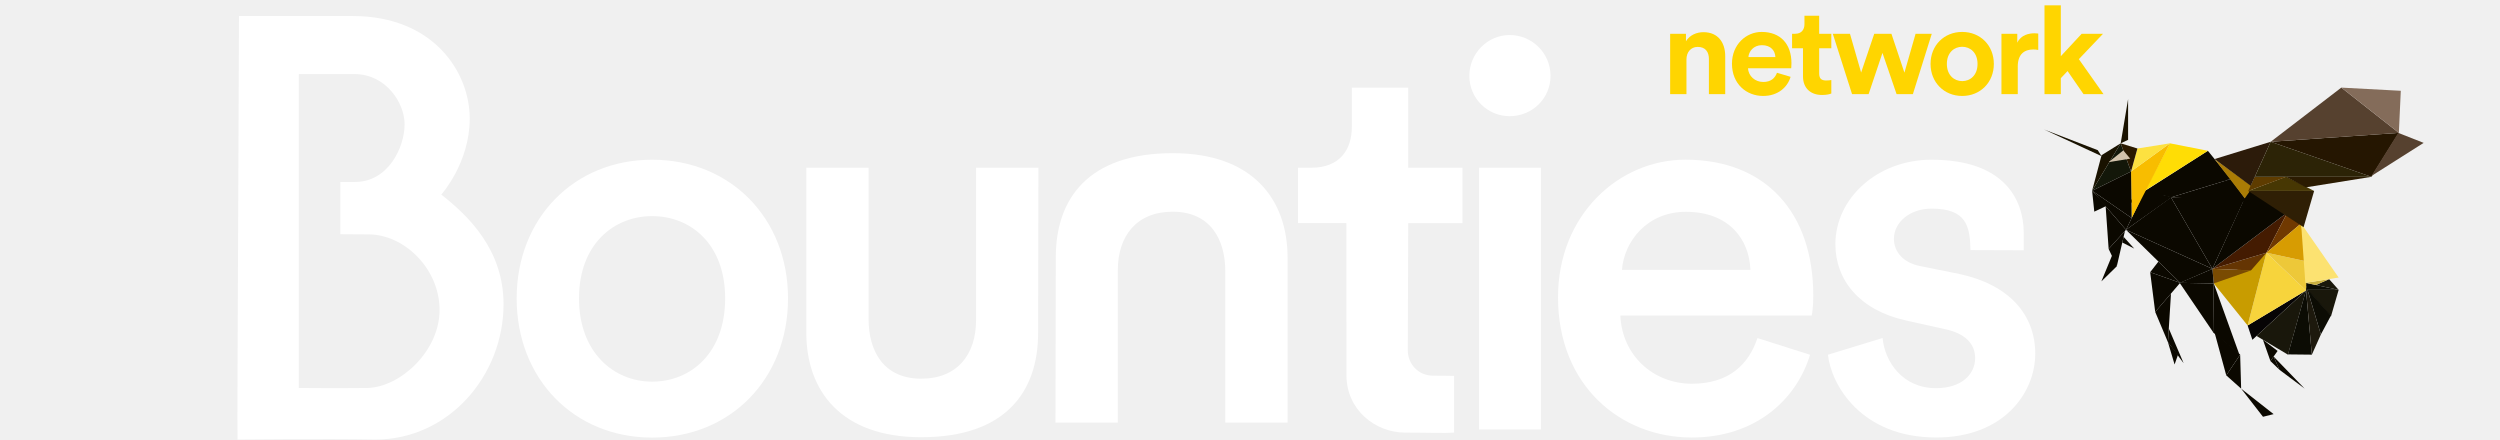
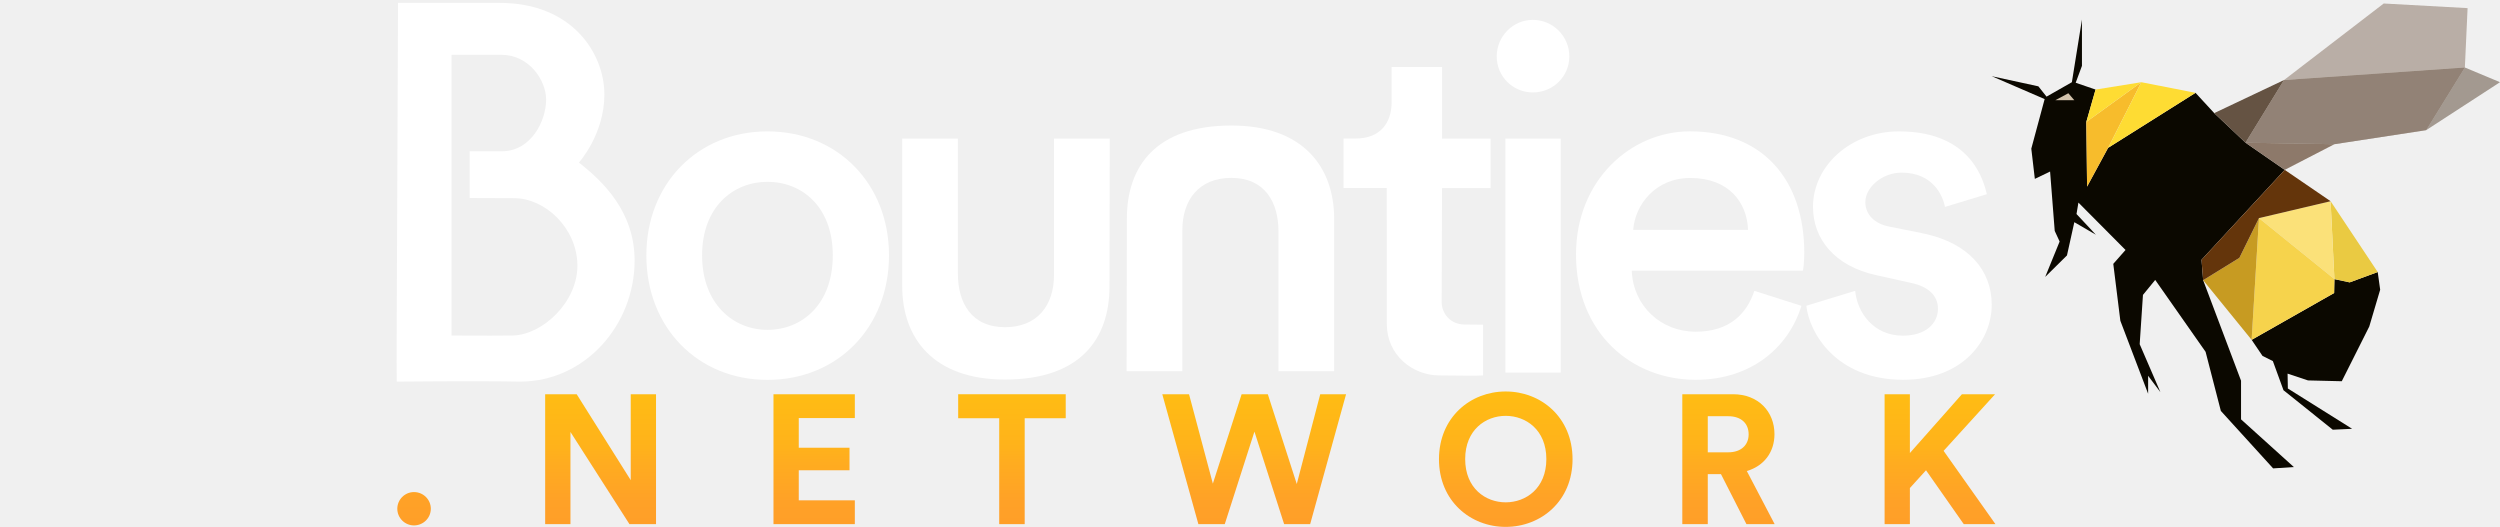
- <svg xmlns="http://www.w3.org/2000/svg" version="1.1" id="Layer_1" x="0px" y="0px" width="1415.324px" height="248.842px" viewBox="0 0 1415.324 248.842" enable-background="new 0 0 1415.324 248.842" xml:space="preserve">
-   <path fill="#FFFFFF" d="M446.118,168.909c0,45.621-32.541,78.822-76.956,78.822c-44.105,0-76.66-33.148-76.66-78.822  c0-45.34,32.521-78.489,76.66-78.489C413.567,90.42,446.118,123.576,446.118,168.909z M410.529,168.909  c0-30.723-19.468-46.556-41.367-46.556c-21.598,0-41.371,15.833-41.371,46.556c0,30.727,19.773,47.154,41.371,47.154  C391.056,216.063,410.529,199.937,410.529,168.909z" />
-   <path fill="#FFFFFF" d="M521.525,247.524c-45.432,0-65.046-26.297-65.046-59.146V94.974h35.253v85.634  c0,18.248,8.529,33.776,29.816,33.776c20.386,0,31.032-13.686,31.032-33.146V94.973h35.29l-0.169,93.645  C587.711,221.663,569.36,247.524,521.525,247.524z" />
-   <path fill="#FFFFFF" d="M797.229,94.974h30.73v31.335h-30.73l-0.231,72.176c0,7.07,5.422,14.205,14.519,14.205  c6.479,0,3.533,0,11.685,0.112v32.109c-5.492,0.414-14.918,0-27.683,0c-16.848,0-33.248-12.769-33.248-32.529l-0.043-86.1h-27.38  V94.947h7.632c15.82,0,22.834-10.034,22.834-23.116v-22.19h31.929L797.229,94.974L797.229,94.974z" />
-   <path fill="#FFFFFF" d="M854.678,19.828c12.749,0,23.124,10.351,23.124,23.127c0,12.774-10.375,22.817-23.124,22.817  c-12.5,0-22.836-10.023-22.836-22.817C831.857,30.172,842.197,19.828,854.678,19.828z M837.337,243.144V94.974h35.014v148.169  H837.337L837.337,243.144z" />
-   <path fill="#FFFFFF" d="M1024.729,200.854c-7.895,25.846-31.332,46.832-66.932,46.832c-40.158,0-75.753-29.187-75.753-79.408  c0-46.832,34.65-77.878,72.098-77.878c45.64,0,72.405,30.123,72.405,76.957c0,5.787-0.605,10.632-0.912,11.263H917.329  c0.946,22.519,18.589,38.625,40.493,38.625c21.312,0,32.264-11.265,37.127-25.853L1024.729,200.854z M990.958,152.782  c-0.612-17.352-12.171-32.871-36.521-32.871c-22.205,0-35.019,17.041-36.201,32.871H990.958z" />
-   <path fill="#FFFFFF" d="M1065.794,191.362c1.204,13.375,11.302,28.389,30.188,28.389c14.603,0,22.204-7.908,22.204-17.041  c0-7.908-5.476-13.996-17.347-16.438l-21.903-4.869c-26.177-5.793-39.866-22.844-39.866-43.197c0-25.89,23.698-47.785,54.426-47.785  c41.361,0,52.111,22.743,52.205,41.273v9.994l-30.157-0.109c-0.276-13.576-2.271-23.467-22.047-23.467  c-12.472,0-21.292,7.899-21.292,17.032c0,7.896,5.787,13.691,14.902,15.506l22.498,4.537c27.989,6.088,42.608,23.117,42.608,45.021  c0,22.516-18.225,47.469-55.979,47.469c-42.886,0-59.576-30.111-61.387-46.861L1065.794,191.362z" />
-   <path fill="#FFFFFF" d="M663.895,86.714c45.432,0,65.041,26.297,65.041,59.148v93.387h-35.263V153.63  c0-18.242-8.524-33.776-29.798-33.776c-20.384,0-31.045,13.694-31.045,33.151v86.234h-35.289l0.182-93.646  C597.692,112.585,616.054,86.714,663.895,86.714z" />
-   <path fill="#FFFFFF" d="M199.631,9.073c45.89,0,66.3,31.904,66.3,58.033c0,25.229-16.118,43.056-16.118,43.056  c15.26,11.969,35.255,31.103,35.255,62.044c0,40.443-31.046,76.637-72.604,76.637c-27.258-0.525-77.973,0-77.973,0  c-0.182-17.17-0.108-8.91,0.809-239.77H199.631L199.631,9.073z M192.65,103.02h8.328c18.713,0,28.076-19.442,28.076-32.685  c0-12.142-10.627-28.407-28.392-28.407h-31.485v61.092v0.812V132.5c0,0,0,77.299,0,87.146c0-0.011,21.455,0.207,38.949,0  c18.652-0.537,41.051-21.142,40.725-44.711c-0.311-23.185-20.262-42.236-40.148-42.236l-16.048-0.102V103.02H192.65L192.65,103.02z" />
+ <svg xmlns="http://www.w3.org/2000/svg" version="1.1" id="Layer_1" x="0px" y="0px" width="1180.785px" height="248.842px" viewBox="21.787 0 1180.785 248.842" enable-background="new 21.787 0 1180.785 248.842" xml:space="preserve">
+   <path fill="#FFFFFF" d="M441.676,120.61c0,34.039-24.277,58.81-57.416,58.81c-32.903,0-57.193-24.734-57.193-58.81  c0-33.825,24.264-58.557,57.193-58.557C417.393,62.053,441.676,86.789,441.676,120.61z M415.125,120.61  c0-22.92-14.525-34.731-30.863-34.731c-16.113,0-30.866,11.811-30.866,34.731c0,22.926,14.752,35.18,30.866,35.18  C400.595,155.79,415.125,143.759,415.125,120.61z" />
+   <path fill="#FFFFFF" d="M496.443,179.263c-33.896,0-48.53-19.619-48.53-44.127V65.451h26.302v63.887  c0,13.616,6.365,25.2,22.246,25.2c15.207,0,23.15-10.211,23.15-24.729V65.451h26.329l-0.127,69.864  C545.821,159.968,532.13,179.263,496.443,179.263z" />
+   <path fill="#FFFFFF" d="M702.882,65.451h22.926V88.83h-22.926l-0.173,53.845c0,5.278,4.047,10.599,10.833,10.599  c4.832,0,2.638,0,8.717,0.082v23.957c-4.096,0.31-11.129,0-20.652,0c-12.571,0-24.806-9.524-24.806-24.268l-0.03-64.236h-20.428  V65.43h5.694c11.803,0,17.037-7.485,17.037-17.245V31.63h23.817L702.882,65.451L702.882,65.451z" />
+   <path fill="#FFFFFF" d="M745.743,9.386c9.511,0,17.256,7.723,17.256,17.255c0,9.53-7.744,17.022-17.256,17.022  c-9.326,0-17.035-7.477-17.035-17.022C728.717,17.105,736.433,9.386,745.743,9.386z M732.807,175.994V65.451h26.124v110.543H732.807  L732.807,175.994z" />
+   <path fill="#FFFFFF" d="M872.611,144.443c-5.889,19.283-23.374,34.94-49.934,34.94c-29.961,0-56.518-21.775-56.518-59.243  c0-34.938,25.853-58.102,53.792-58.102c34.051,0,54.017,22.474,54.017,57.414c0,4.318-0.45,7.934-0.679,8.403h-80.805  c0.708,16.802,13.867,28.817,30.211,28.817c15.899,0,24.068-8.407,27.699-19.288L872.611,144.443z M847.42,108.579  c-0.458-12.945-9.082-24.521-27.248-24.521c-16.566,0-26.13,12.713-27.01,24.521H847.42z" />
+   <path fill="#FFFFFF" d="M940.438,97.729c-1.039-5.381-5.741-16.192-20.496-16.192c-9.306,0-17.129,7.069-17.129,13.884  c0,5.892,4.318,10.213,11.117,11.566l16.785,3.386c20.878,4.542,31.786,17.246,31.786,33.589c0,16.796-13.598,35.415-41.765,35.415  c-31.996,0-44.446-22.462-45.798-34.961l23.09-7.056c0.898,9.979,8.431,21.181,22.521,21.181c10.895,0,16.562-5.898,16.562-12.713  c0-5.899-4.082-10.442-12.938-12.264l-16.344-3.63c-19.526-4.326-29.739-17.046-29.739-32.229c0-19.318,17.679-35.651,40.603-35.651  c35.562,0,40.296,25.319,41.523,29.654" />
+   <path fill="#FFFFFF" d="M603.406,59.289c33.896,0,48.525,19.619,48.525,44.127v71.912h-26.309v-66.115  c0-13.612-6.357-25.197-22.231-25.197c-15.207,0-23.162,10.214-23.162,24.729v66.577H553.9l0.136-72.104  C554.014,78.591,567.715,59.289,603.406,59.289z" />
+   <path fill="#FFFFFF" d="M257.778,1.362c34.238,0,49.465,23.802,49.465,43.296c0,18.822-12.025,32.122-12.025,32.122  c11.386,8.931,26.303,23.205,26.303,46.29c0,30.17-23.163,57.174-54.166,57.174c-20.336-0.391-58.174,0-58.174,0  c-0.136-12.809-0.082-6.646,0.603-178.883L257.778,1.362L257.778,1.362z M252.572,71.455h6.212c13.96,0,20.947-14.507,20.947-24.387  c0-9.059-7.93-21.193-21.183-21.193h-23.492v45.58v0.606v21.387c0,0,0,57.671,0,65.017c0-0.007,16.007,0.154,29.059,0  c13.916-0.398,30.626-15.773,30.385-33.356c-0.232-17.296-15.117-31.51-29.954-31.51l-20.926-0.078V71.455H252.572L252.572,71.455z" />
+   <path fill="#FFFFFF" d="M940.438,97.729" />
  <g>
-     <polygon fill="#060405" points="1305.498,164.413 1272.431,184.253 1275.138,192.368  " />
-     <polygon fill="#19170B" points="1295.278,200.782 1277.486,190.202 1305.498,164.413  " />
-     <polygon fill="#0C0C04" points="1308.806,200.782 1295.278,200.636 1305.498,164.267  " />
-     <polygon fill="#1D190D" points="1313.916,189.362 1308.806,200.782 1305.12,159.942  " />
-     <polygon fill="#0C0C04" points="1323.985,164.108 1306.235,164.108 1304.985,160.046  " />
-     <polygon fill="#19170B" points="1323.985,164.108 1311.095,161.353 1318.573,158.028  " />
-     <polygon fill="#19170B" points="1319.623,179.14 1306.235,164.108 1323.985,164.108  " />
-     <polygon fill="#0C0C04" points="1306.235,163.636 1319.623,178.667 1313.916,189.362  " />
-     <polygon fill="#F7D43C" points="1305.498,164.413 1283.103,143.072 1272.431,184.253  " />
-     <polygon fill="#C89C00" points="1283.103,143.072 1272.431,184.253 1253.283,160.485  " />
-     <polygon fill="#794B02" points="1274.356,153.081 1252.496,152.202 1253.283,160.485  " />
-     <polygon fill="#653503" points="1283.103,143.072 1252.496,152.202 1274.356,153.081  " />
-     <polygon fill="#441B01" points="1283.103,143.072 1252.496,152.202 1294.995,120.247  " />
-     <polygon fill="#703901" points="1283.103,143.072 1302.718,126.505 1294.995,120.247  " />
-     <polygon fill="#0B0800" points="1272.808,107.636 1252.496,152.202 1294.995,120.247  " />
-     <polygon fill="#0B0800" points="1229.065,111.739 1252.496,152.202 1270.817,112.31  " />
-     <polygon fill="#0B0800" points="1229.065,111.739 1272.501,114.261 1262.883,101.368  " />
-     <polyline fill="#EDC839" points="1306.235,148.078 1283.103,143.072 1305.498,164.413  " />
-     <polygon fill="#D79C02" points="1283.103,143.072 1302.718,126.505 1306.235,148.078  " />
-     <polyline fill="#C9AF40" points="1305.12,160.132 1318.573,158.028 1311.095,161.353  " />
-     <polyline fill="#FCE271" points="1305.12,160.132 1323.985,157.124 1302.718,126.505  " />
-     <polygon fill="#0B0800" points="1229.065,111.739 1252.496,152.202 1203.588,130.093  " />
-     <polygon fill="#0B0800" points="1234.25,160.119 1252.496,152.202 1203.588,130.093  " />
-     <polygon fill="#0B0800" points="1252.998,188.161 1253.283,160.485 1233.965,160.119  " />
-     <polygon fill="#0B0800" points="1267.798,200.782 1253.283,160.485 1252.892,188.161  " />
-     <polygon fill="#0B0800" points="1268.222,200.782 1253.707,188.161 1260.345,212.507  " />
-     <polygon fill="#0B0800" points="1268.776,220.021 1268.222,200.782 1260.345,212.507  " />
-     <polygon fill="#0B0800" points="1287.16,234.448 1268.776,220.021 1281.149,235.95  " />
-     <polygon fill="#0B0800" points="1289.413,198.679 1285.356,204.392 1281.123,192.368  " />
-     <polygon fill="#0B0800" points="1290.47,209.349 1285.356,204.392 1287.16,201.853  " />
-     <polygon fill="#0B0800" points="1304.745,220.021 1290.47,209.349 1287.16,201.853  " />
-     <polygon fill="#0B0800" points="1217.271,154.104 1234.25,160.119 1221.954,148.078  " />
-     <polyline fill="#0B0800" points="1220.124,176.587 1234.25,160.119 1217.271,154.104  " />
-     <polyline fill="#0B0800" points="1227.338,193.72 1229.065,166.165 1220.124,176.587  " />
-     <polyline fill="#0B0800" points="1236.207,205.599 1227.822,186.001 1227.338,193.72  " />
-     <polyline fill="#0B0800" points="1233.052,200.782 1231.097,206.343 1227.338,193.72  " />
-     <polygon fill="#0B0800" points="1229.698,111.545 1203.588,130.093 1214.263,107.979  " />
-     <polygon fill="#0B0800" points="1262.883,101.368 1202.366,115.698 1249.942,85.363  " />
-     <polygon fill="#0B0800" points="1262.883,101.368 1214.263,107.979 1229.065,111.739  " />
-     <polygon fill="#AA7C05" points="1253.729,90.045 1270.817,112.31 1275.417,105.802  " />
-     <polygon fill="#2F1F05" points="1272.808,108.108 1304.12,128.622 1310.095,108.108  " />
-     <polygon fill="#473703" points="1272.808,108.108 1294.302,99.991 1310.095,108.108  " />
-     <polygon fill="#5E3C00" points="1272.808,108.108 1294.302,100.108 1276.401,100.108  " />
-     <polygon fill="#2C1B0A" points="1253.729,90.045 1274.187,105.205 1285.508,80.253  " />
-     <polygon fill="#2C2306" points="1342.511,100.108 1276.498,100.108 1285.508,80.253  " />
-     <polygon fill="#2B1B01" points="1342.511,100.108 1294.302,100.108 1305.31,106.08  " />
-     <polygon fill="#251601" points="1342.511,100.108 1358.068,75.219 1285.508,80.253  " />
-     <polygon fill="#56412F" points="1342.511,99.636 1357.704,75.219 1372.099,80.887  " />
-     <polygon fill="#56412F" points="1285.508,80.253 1325.486,49.595 1358.068,75.219  " />
-     <polygon fill="#846C5A" points="1359.157,51.397 1325.486,49.595 1358.068,75.219  " />
-     <polygon fill="#FFDD05" points="1249.942,85.363 1214.263,107.979 1228.483,81.136  " />
-     <polygon fill="#F8BD00" points="1228.483,81.136 1206.799,123.44 1206.444,97.084  " />
-     <polygon fill="#FDE140" points="1228.483,81.136 1210.054,84.067 1206.444,97.084  " />
-     <polygon fill="#2A1900" points="1200.582,81.136 1210.054,84.067 1206.444,97.084  " />
-     <polyline fill="#131709" points="1206.444,97.084 1200.582,81.136 1184.406,107.979  " />
-     <polyline fill="#0B0800" points="1206.444,97.084 1206.799,123.44 1184.406,107.979  " />
-     <polyline fill="#191200" points="1189.763,87.843 1200.582,81.136 1184.406,107.979  " />
-     <polygon fill="#D2C2AB" points="1202.06,85.15 1205.993,89.815 1193.763,91.787  " />
-     <polyline fill="#191200" points="1204.776,56.108 1204.776,79.163 1200.582,81.136  " />
-     <polyline fill="#191200" points="1157.183,73.301 1189.763,88.406 1187.619,85.023  " />
-     <polyline fill="#0B0800" points="1203.588,130.093 1206.799,123.44 1184.406,107.979  " />
-     <polyline fill="#0B0800" points="1185.636,119.824 1192.493,116.585 1184.406,107.979  " />
-     <polyline fill="#0B0800" points="1193.763,140.931 1203.588,130.093 1192.065,116.788  " />
-     <polyline fill="#0B0800" points="1198.386,150.737 1203.004,130.736 1193.763,140.931  " />
-     <polyline fill="#0B0800" points="1198.386,150.737 1189.649,159.304 1196.679,142.261  " />
-     <polyline fill="#0B0800" points="1208.247,140.735 1202.236,134.071 1201.491,137.29  " />
-     <polygon fill="#0B0800" points="1233.965,160.119 1253.283,160.485 1252.496,152.202  " />
+     <polygon fill="#0B0800" points="1003.453,95.682 1025.703,118.064 1019.918,124.625 1023.258,151.505 1036.378,185.979    1036.378,177.493 1042.171,185.209 1032.392,162.567 1033.938,139.285 1039.724,132.213 1063.52,166.173 1070.727,194.086    1095.422,221.227 1105.199,220.584 1080.261,198.072 1080.261,179.81 1062.363,132.344 1061.592,122.693 1100.896,80.231    1082.381,67.404 1067.589,53.423 1058.76,43.843 1017.472,69.827 1007.54,88.136 1007.182,57.606 1011.555,42.3 1002.165,39.084    1005.122,31.105 1005.122,9.243 1000.362,38.825 988.399,45.645 984.536,40.775 962.486,35.987 987.501,46.801 981.199,70.213    982.869,84.49 990.072,81.019 992.259,109.06 994.577,114.077 987.758,130.798 998.048,120.636 1001.521,104.943 1011.684,110.861    1002.551,101.084  " />
+     <polygon fill="#0B0800" points="1085.262,160.512 1090.403,168.101 1095.294,170.548 1100.312,184.31 1123.592,202.96    1132.725,202.527 1102.37,183.493 1102.242,176.464 1111.888,179.677 1127.837,180.065 1140.83,154.211 1145.976,136.844    1144.816,128.484 1131.566,133.37 1124.365,131.827 1124.235,138.389  " />
+     <polygon fill="#F7BC2C" points="1007.54,88.136 1017.472,69.827 1033.164,38.825 1007.182,57.606  " />
+     <polygon fill="#FEDC33" points="1033.164,38.825 1058.76,43.843 1017.472,69.827  " />
+     <polygon fill="#FEDC33" points="1007.182,57.606 1033.164,38.825 1011.555,42.3  " />
+     <polygon fill="#EACA42" points="1122.562,95.039 1144.816,128.484 1131.566,133.37 1124.365,131.827  " />
+     <polygon fill="#FBE179" points="1122.562,95.039 1124.365,131.827 1088.733,103.014  " />
+     <polygon fill="#F6D34C" points="1088.733,103.014 1085.262,160.512 1124.235,138.389 1124.365,131.827  " />
+     <polygon fill="#C79B22" points="1088.733,103.014 1085.262,160.512 1062.363,132.344 1079.472,121.795  " />
+     <polygon fill="#64350B" points="1122.562,95.039 1088.733,103.014 1079.472,121.795 1062.363,132.344 1061.592,122.693    1100.896,80.231  " />
+     <polygon opacity="0.9" fill="#554130" enable-background="new    " points="1100.563,37.799 1067.589,53.423 1082.381,67.404  " />
+     <polygon opacity="0.9" fill="#826C5B" enable-background="new    " points="1124.365,68.107 1082.381,67.404 1100.896,80.231  " />
+     <polygon opacity="0.5" fill="#554130" enable-background="new    " points="1124.365,68.107 1082.381,67.404 1100.563,37.799    1185.978,31.882 1167.713,61.465  " />
+     <polygon opacity="0.5" fill="#554130" enable-background="new    " points="1167.713,61.465 1185.978,31.882 1202.571,38.825  " />
+     <polygon opacity="0.5" fill="#826C5B" enable-background="new    " points="1100.563,37.799 1147.648,1.651 1187.265,3.838    1185.978,31.882  " />
+     <polygon opacity="0.5" fill="#826C5B" enable-background="new    " points="1124.365,68.107 1082.381,67.404 1100.563,37.799    1185.978,31.882 1167.713,61.465  " />
+     <polygon fill="#D2C2AB" points="998.69,44.035 1001.521,47.332 992.544,47.332  " />
  </g>
  <g>
-     <linearGradient id="SVGID_1_" gradientUnits="userSpaceOnUse" x1="945.519" y1="35.749" x2="976.698" y2="35.749">
-       <stop offset="0" style="stop-color:#FFD500" />
-       <stop offset="0.984" style="stop-color:#FFD500" />
+     <linearGradient id="SVGID_1_" gradientUnits="userSpaceOnUse" x1="163.356" y1="31.927" x2="163.356" y2="-44.249" gradientTransform="matrix(1 0 0 -1 54 213.8418)">
+       <stop offset="0" style="stop-color:#FFBE12" />
+       <stop offset="0.388" style="stop-color:#FFB21B" />
+       <stop offset="0.463" style="stop-color:#FFAD1F" />
+       <stop offset="0.724" style="stop-color:#FFA127" />
+       <stop offset="0.984" style="stop-color:#FF9D2A" />
    </linearGradient>
-     <path fill="url(#SVGID_1_)" d="M954.754,53.283h-9.235V19.117h8.958v4.236c2.083-3.542,6.181-5.139,9.86-5.139   c8.473,0,12.361,6.042,12.361,13.541v21.527h-9.236v-19.93c0-3.819-1.875-6.805-6.319-6.805c-4.027,0-6.389,3.125-6.389,7.083   V53.283z" />
-     <linearGradient id="SVGID_2_" gradientUnits="userSpaceOnUse" x1="980.518" y1="36.2" x2="1014.197" y2="36.2">
-       <stop offset="0" style="stop-color:#FFD500" />
-       <stop offset="0.984" style="stop-color:#FFD500" />
+     <path fill="url(#SVGID_1_)" d="M217.313,232.411c4.412,0,7.96,3.551,7.96,7.879c0,4.324-3.55,7.874-7.96,7.874   c-4.329,0-7.875-3.55-7.875-7.874C209.438,235.962,212.983,232.411,217.313,232.411z" />
+     <linearGradient id="SVGID_2_" gradientUnits="userSpaceOnUse" x1="251.456" y1="31.911" x2="251.456" y2="-44.244" gradientTransform="matrix(1 0 0 -1 54 213.8418)">
+       <stop offset="0" style="stop-color:#FFBE12" />
+       <stop offset="0.388" style="stop-color:#FFB21B" />
+       <stop offset="0.463" style="stop-color:#FFAD1F" />
+       <stop offset="0.724" style="stop-color:#FFA127" />
+       <stop offset="0.984" style="stop-color:#FF9D2A" />
    </linearGradient>
-     <path fill="url(#SVGID_2_)" d="M1013.711,43.492c-1.736,5.903-7.152,10.833-15.555,10.833c-9.375,0-17.639-6.736-17.639-18.263   c0-10.903,8.055-17.986,16.805-17.986c10.556,0,16.875,6.736,16.875,17.708c0,1.319-0.139,2.708-0.139,2.847h-24.444   c0.208,4.514,4.027,7.777,8.611,7.777c4.305,0,6.666-2.152,7.777-5.208L1013.711,43.492z M1005.1,32.312   c-0.139-3.403-2.36-6.736-7.639-6.736c-4.791,0-7.43,3.611-7.639,6.736H1005.1z" />
-     <linearGradient id="SVGID_3_" gradientUnits="userSpaceOnUse" x1="1014.544" y1="31.339" x2="1036.766" y2="31.339">
-       <stop offset="0" style="stop-color:#FFD500" />
-       <stop offset="0.984" style="stop-color:#FFD500" />
+     <path fill="url(#SVGID_2_)" d="M319.086,247.559l-27.866-43.53v43.53h-11.943v-61.356h14.885l25.529,40.586v-40.586h11.943v61.356   H319.086z" />
+     <linearGradient id="SVGID_3_" gradientUnits="userSpaceOnUse" x1="352.324" y1="31.911" x2="352.324" y2="-44.245" gradientTransform="matrix(1 0 0 -1 54 213.8418)">
+       <stop offset="0" style="stop-color:#FFBE12" />
+       <stop offset="0.388" style="stop-color:#FFB21B" />
+       <stop offset="0.463" style="stop-color:#FFAD1F" />
+       <stop offset="0.724" style="stop-color:#FFA127" />
+       <stop offset="0.984" style="stop-color:#FF9D2A" />
    </linearGradient>
-     <path fill="url(#SVGID_3_)" d="M1029.891,19.117h6.875v8.194h-6.875v14.305c0,2.986,1.389,3.958,4.027,3.958   c1.111,0,2.361-0.139,2.848-0.278v7.639c-0.834,0.347-2.5,0.833-5.209,0.833c-6.666,0-10.833-3.958-10.833-10.556V27.312h-6.18   v-8.194h1.735c3.611,0,5.278-2.361,5.278-5.417V8.909h8.333V19.117z" />
-     <linearGradient id="SVGID_4_" gradientUnits="userSpaceOnUse" x1="1037.597" y1="36.2" x2="1093.638" y2="36.2">
-       <stop offset="0" style="stop-color:#FFD500" />
-       <stop offset="0.984" style="stop-color:#FFD500" />
+     <path fill="url(#SVGID_3_)" d="M387.111,247.559v-61.356h38.424v11.25h-26.481v14.018h23.971v10.646h-23.971v14.193h26.481v11.25   L387.111,247.559L387.111,247.559z" />
+     <linearGradient id="SVGID_4_" gradientUnits="userSpaceOnUse" x1="445.744" y1="31.911" x2="445.744" y2="-44.244" gradientTransform="matrix(1 0 0 -1 54 213.8418)">
+       <stop offset="0" style="stop-color:#FFBE12" />
+       <stop offset="0.388" style="stop-color:#FFB21B" />
+       <stop offset="0.463" style="stop-color:#FFAD1F" />
+       <stop offset="0.724" style="stop-color:#FFA127" />
+       <stop offset="0.984" style="stop-color:#FF9D2A" />
    </linearGradient>
-     <path fill="url(#SVGID_4_)" d="M1070.791,19.117l7.36,22.014l6.319-22.014h9.167l-10.694,34.166h-9.236l-7.985-23.333   l-7.848,23.333h-9.375l-10.902-34.166h9.723l6.319,21.944l7.43-21.944H1070.791z" />
-     <linearGradient id="SVGID_5_" gradientUnits="userSpaceOnUse" x1="1092.943" y1="36.2" x2="1128.775" y2="36.2">
-       <stop offset="0" style="stop-color:#FFD500" />
-       <stop offset="0.984" style="stop-color:#FFD500" />
+     <path fill="url(#SVGID_4_)" d="M505.759,197.539v50.02H493.73v-50.02h-19.386v-11.337h50.798v11.337H505.759z" />
+     <linearGradient id="SVGID_5_" gradientUnits="userSpaceOnUse" x1="560.152" y1="31.911" x2="560.152" y2="-44.244" gradientTransform="matrix(1 0 0 -1 54 213.8418)">
+       <stop offset="0" style="stop-color:#FFBE12" />
+       <stop offset="0.388" style="stop-color:#FFB21B" />
+       <stop offset="0.463" style="stop-color:#FFAD1F" />
+       <stop offset="0.724" style="stop-color:#FFA127" />
+       <stop offset="0.984" style="stop-color:#FF9D2A" />
    </linearGradient>
-     <path fill="url(#SVGID_5_)" d="M1128.775,36.2c0,10.486-7.708,18.125-17.916,18.125s-17.916-7.639-17.916-18.125   c0-10.555,7.708-18.125,17.916-18.125S1128.775,25.645,1128.775,36.2z M1119.54,36.2c0-6.458-4.167-9.722-8.681-9.722   s-8.681,3.264-8.681,9.722c0,6.389,4.167,9.722,8.681,9.722S1119.54,42.659,1119.54,36.2z" />
-     <linearGradient id="SVGID_6_" gradientUnits="userSpaceOnUse" x1="1133.081" y1="36.062" x2="1153.914" y2="36.062">
-       <stop offset="0" style="stop-color:#FFD500" />
-       <stop offset="0.984" style="stop-color:#FFD500" />
+     <path fill="url(#SVGID_5_)" d="M645.353,186.202h12.201l-16.962,61.356H628.3l-14.021-43.704l-14.02,43.704h-12.46l-17.05-61.356   h12.634l11.252,42.23l13.586-42.23h12.374l13.676,42.404L645.353,186.202z" />
+     <linearGradient id="SVGID_6_" gradientUnits="userSpaceOnUse" x1="678.978" y1="31.914" x2="678.978" y2="-44.245" gradientTransform="matrix(1 0 0 -1 54 213.8418)">
+       <stop offset="0" style="stop-color:#FFBE12" />
+       <stop offset="0.388" style="stop-color:#FFB21B" />
+       <stop offset="0.463" style="stop-color:#FFAD1F" />
+       <stop offset="0.724" style="stop-color:#FFA127" />
+       <stop offset="0.984" style="stop-color:#FF9D2A" />
    </linearGradient>
-     <path fill="url(#SVGID_6_)" d="M1153.914,28.284c-1.042-0.208-1.944-0.278-2.778-0.278c-4.722,0-8.819,2.292-8.819,9.653v15.625   h-9.235V19.117h8.958v5.069c2.083-4.514,6.806-5.347,9.722-5.347c0.764,0,1.458,0.069,2.153,0.139V28.284z" />
-     <linearGradient id="SVGID_7_" gradientUnits="userSpaceOnUse" x1="1157.454" y1="28.145" x2="1190.855" y2="28.145">
-       <stop offset="0" style="stop-color:#FFD500" />
-       <stop offset="0.984" style="stop-color:#FFD500" />
+     <path fill="url(#SVGID_6_)" d="M732.935,184.9c16.704,0,31.588,12.204,31.588,32.021c0,19.73-14.884,31.935-31.588,31.935   c-16.613,0-31.5-12.204-31.5-31.935C701.434,197.104,716.321,184.9,732.935,184.9z M732.935,237.26   c9.522,0,19.214-6.58,19.214-20.425c0-13.846-9.691-20.425-19.214-20.425c-9.432,0-19.124,6.579-19.124,20.425   C713.811,230.682,723.503,237.26,732.935,237.26z" />
+     <linearGradient id="SVGID_7_" gradientUnits="userSpaceOnUse" x1="784.172" y1="31.911" x2="784.172" y2="-44.244" gradientTransform="matrix(1 0 0 -1 54 213.8418)">
+       <stop offset="0" style="stop-color:#FFBE12" />
+       <stop offset="0.388" style="stop-color:#FFB21B" />
+       <stop offset="0.463" style="stop-color:#FFAD1F" />
+       <stop offset="0.724" style="stop-color:#FFA127" />
+       <stop offset="0.984" style="stop-color:#FF9D2A" />
    </linearGradient>
-     <path fill="url(#SVGID_7_)" d="M1176.897,33.492l13.958,19.791h-11.318l-9.028-13.055l-3.819,4.028v9.027h-9.235V3.007h9.235   v28.818l11.806-12.708h12.083L1176.897,33.492z" />
+     <path fill="url(#SVGID_7_)" d="M834.624,223.933h-6.23v23.626h-12.029v-61.356h23.975c11.941,0,19.556,8.222,19.556,18.864   c0,8.567-5.017,15.058-13.067,17.396l13.153,25.097h-13.326L834.624,223.933z M838.086,213.634c6.058,0,9.608-3.459,9.608-8.482   c0-5.188-3.551-8.563-9.608-8.563h-9.692v17.046H838.086z" />
+     <linearGradient id="SVGID_8_" gradientUnits="userSpaceOnUse" x1="884.085" y1="31.911" x2="884.085" y2="-44.244" gradientTransform="matrix(1 0 0 -1 54 213.8418)">
+       <stop offset="0" style="stop-color:#FFBE12" />
+       <stop offset="0.388" style="stop-color:#FFB21B" />
+       <stop offset="0.463" style="stop-color:#FFAD1F" />
+       <stop offset="0.724" style="stop-color:#FFA127" />
+       <stop offset="0.984" style="stop-color:#FF9D2A" />
+     </linearGradient>
+     <path fill="url(#SVGID_8_)" d="M931.468,222.113l-7.617,8.396v17.049h-11.943v-61.356h11.943v27.777l24.578-27.777h15.663   l-24.316,26.739l24.489,34.617h-14.97L931.468,222.113z" />
  </g>
</svg>
